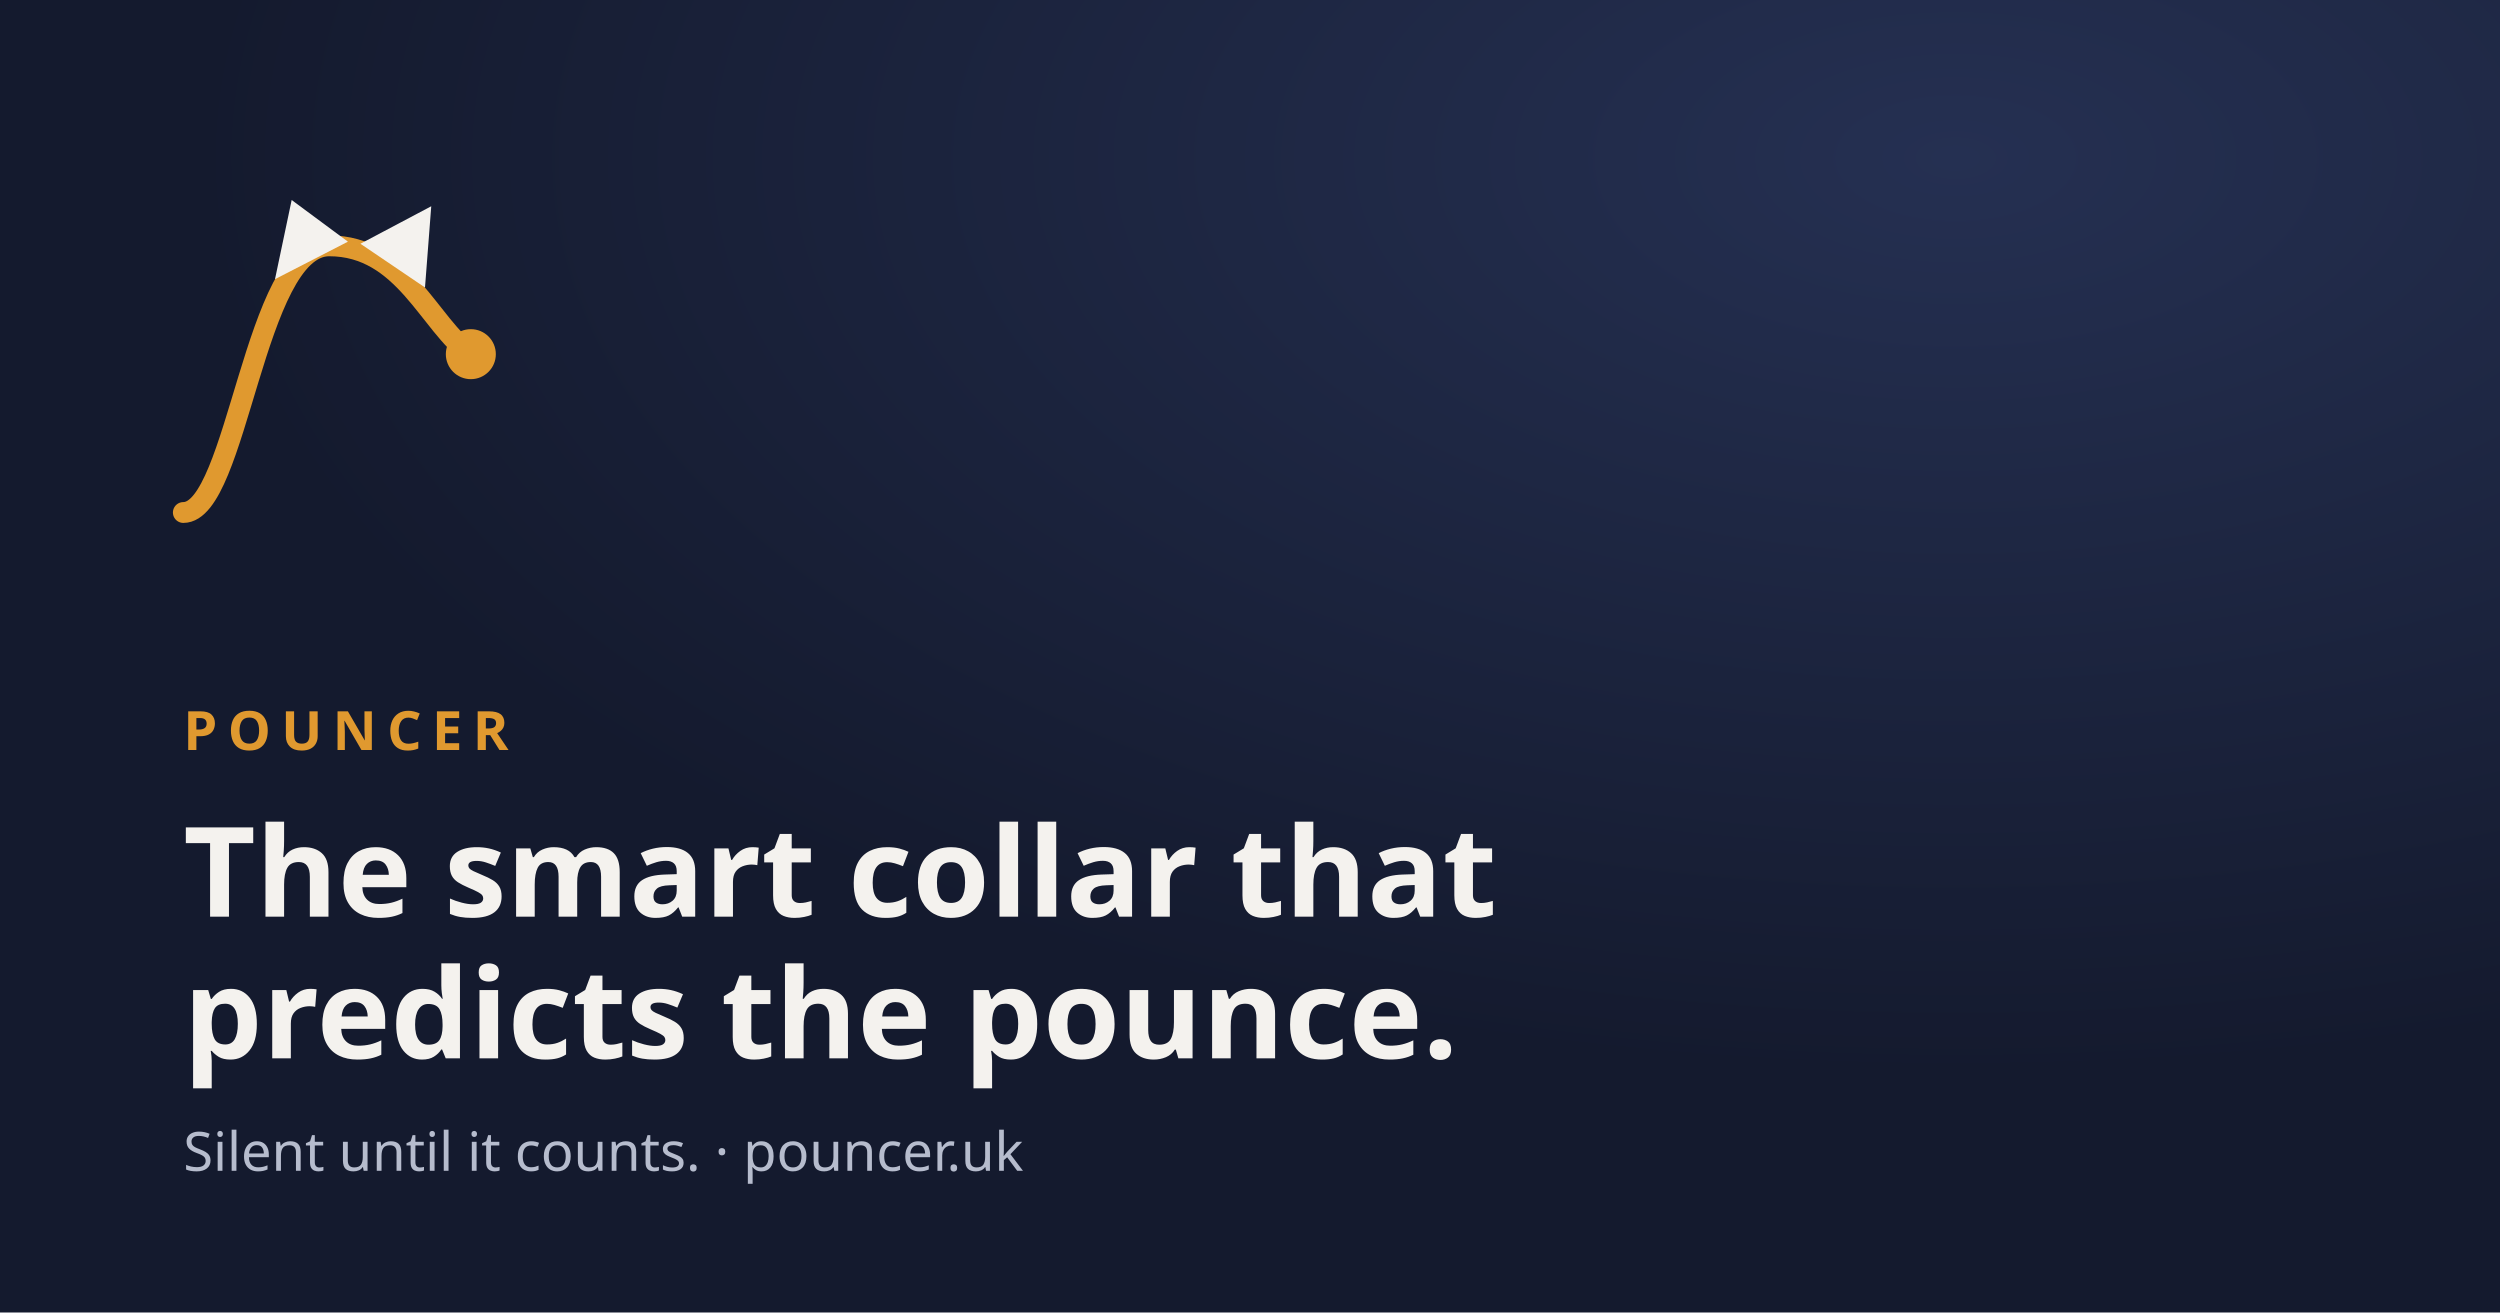
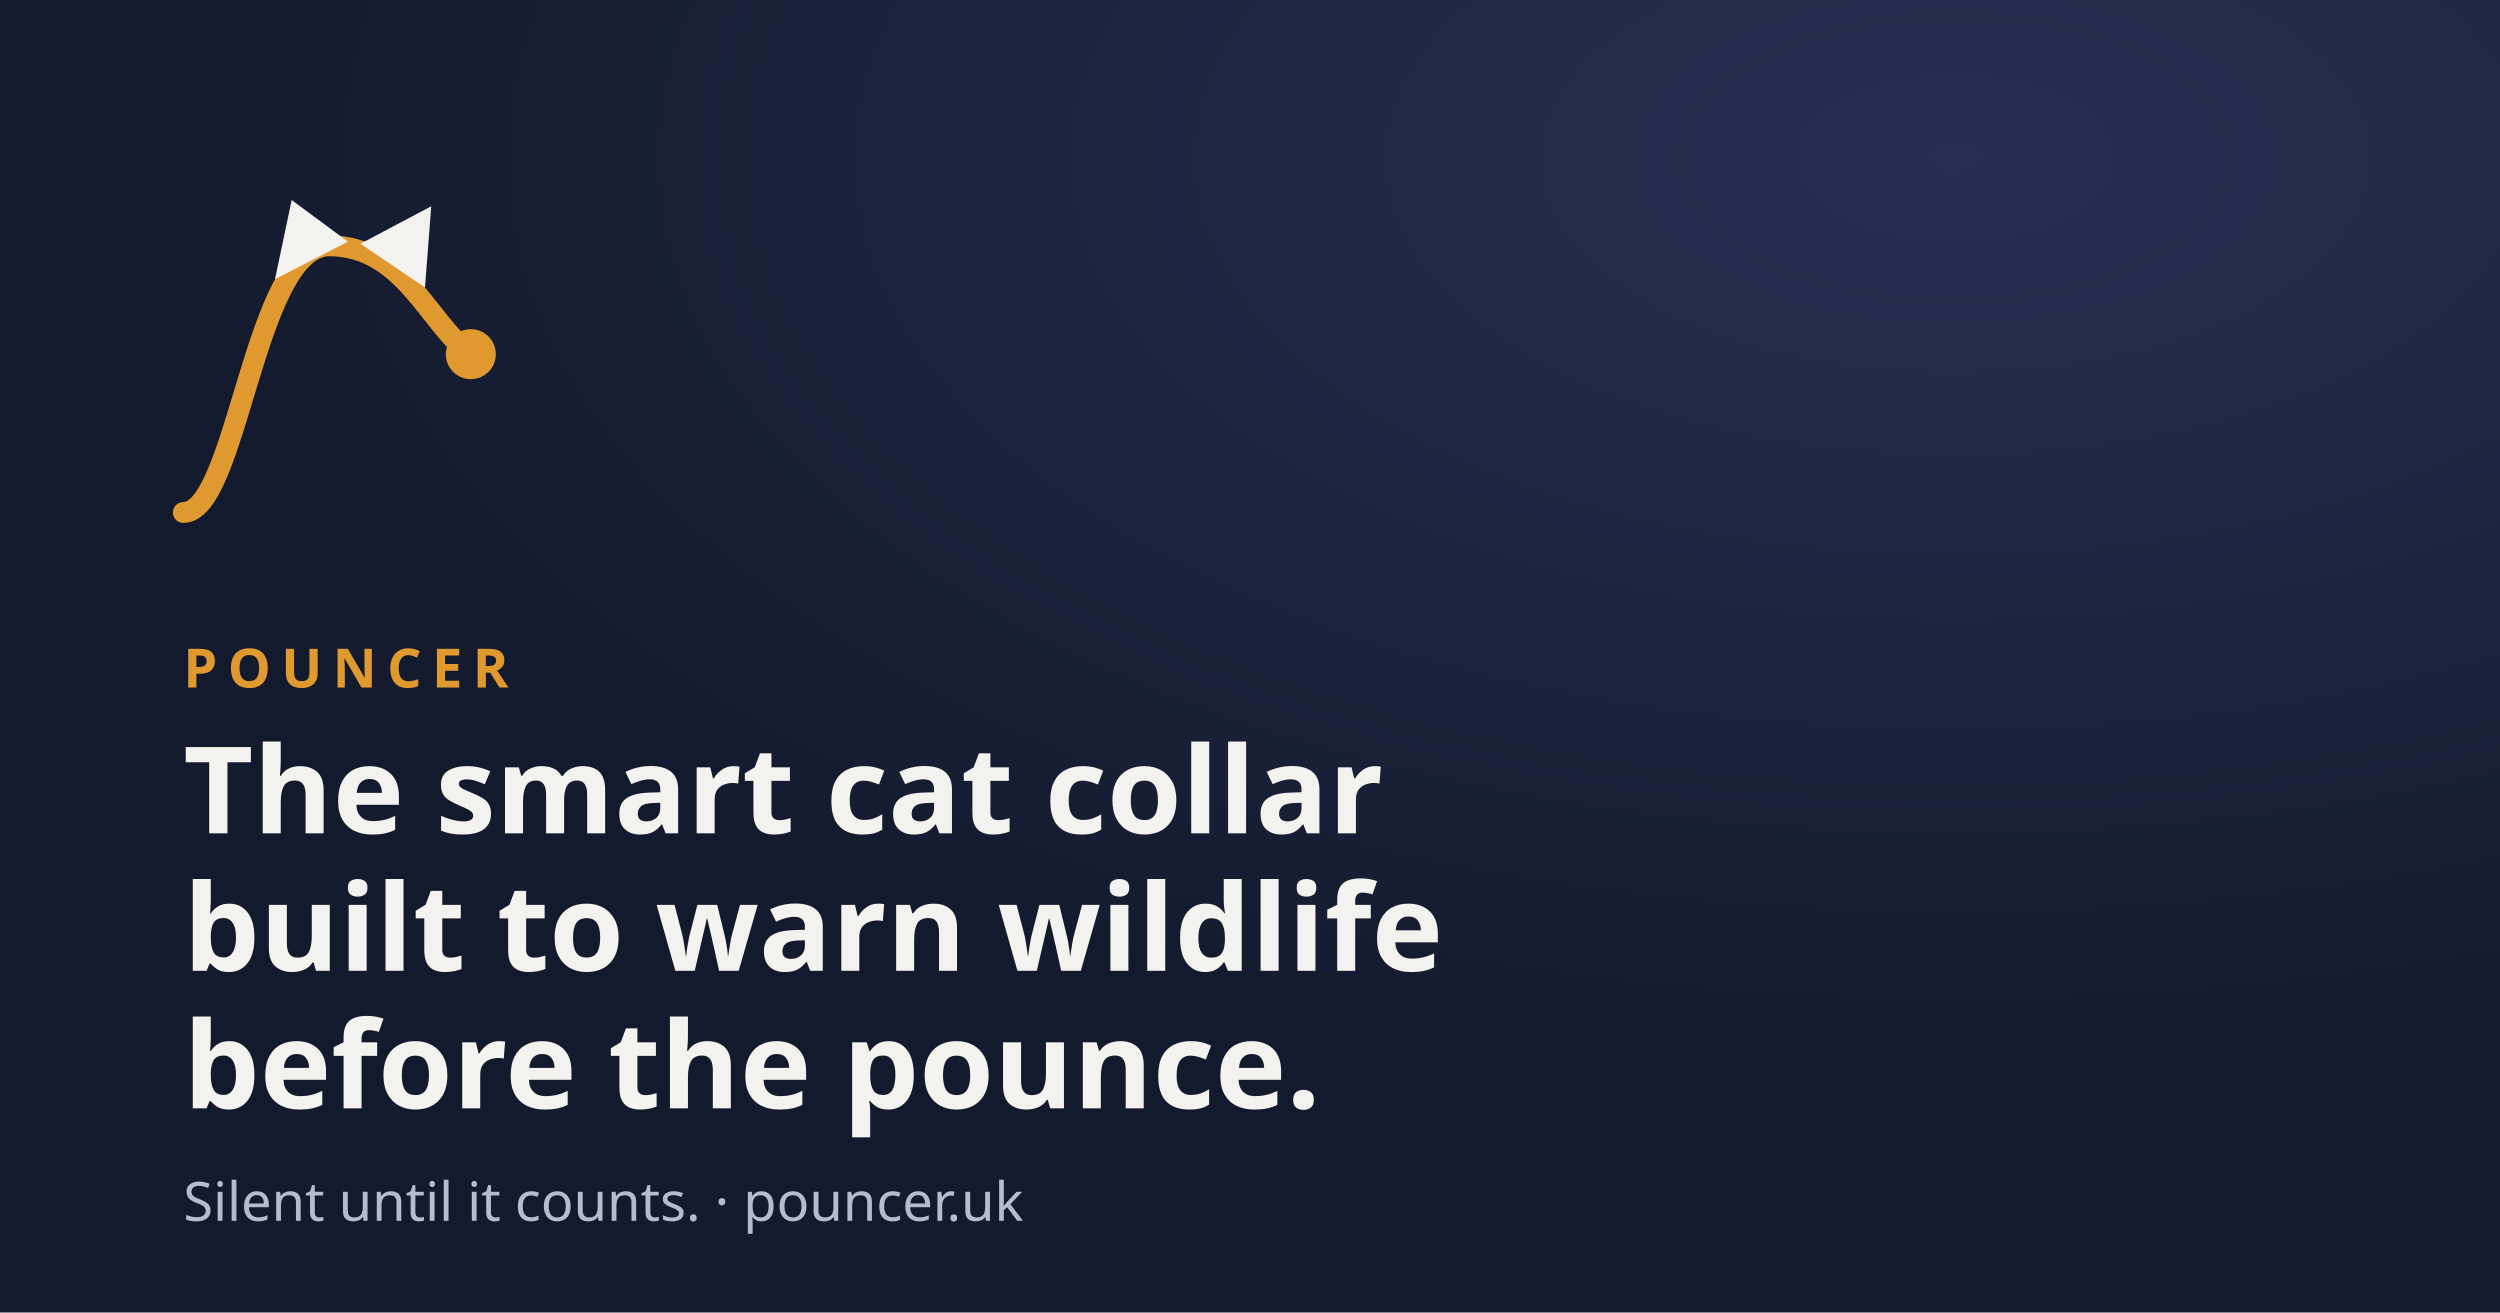
- <svg xmlns="http://www.w3.org/2000/svg" viewBox="0 0 1200 630" role="img" aria-label="Pouncer — the smart collar that predicts the pounce.">
+ <svg xmlns="http://www.w3.org/2000/svg" viewBox="0 0 1200 630" role="img" aria-label="Pouncer — the smart cat collar built to warn wildlife before the pounce.">
  <defs>
    <radialGradient id="card-glow" cx="0.78" cy="0.12" r="0.7">
      <stop offset="0" stop-color="#253052" />
      <stop offset="1" stop-color="#141a2e" />
    </radialGradient>
  </defs>
  <rect width="1200" height="630" fill="url(#card-glow)" />
  <g transform="translate(88 96)">
    <path d="M0 150 C 26 150, 34 22, 70 22 C 106 22, 118 60, 138 74" fill="none" stroke="#e0992f" stroke-width="10" stroke-linecap="round" />
    <path d="M44 38 L52 0 L79 20 Z" fill="#f4f2ee" />
    <path d="M85 21 L119 3 L116 42 Z" fill="#f4f2ee" />
    <circle cx="138" cy="74" r="12" fill="#e0992f" />
  </g>
-   <text x="88" y="360" fill="#e0992f" font-family="system-ui, sans-serif" font-size="26" font-weight="700" letter-spacing="5">POUNCER</text>
-   <text x="88" y="440" fill="#f4f2ee" font-family="system-ui, sans-serif" font-size="60" font-weight="700">The smart collar that</text>
-   <text x="88" y="508" fill="#f4f2ee" font-family="system-ui, sans-serif" font-size="60" font-weight="700">predicts the pounce.</text>
-   <text x="88" y="562" fill="#b6bccd" font-family="system-ui, sans-serif" font-size="26">Silent until it counts. · pouncer.uk</text>
+   <text x="88" y="330" fill="#e0992f" font-family="system-ui, sans-serif" font-size="26" font-weight="700" letter-spacing="5">POUNCER</text>
+   <text x="88" y="400" fill="#f4f2ee" font-family="system-ui, sans-serif" font-size="58" font-weight="700">The smart cat collar</text>
+   <text x="88" y="466" fill="#f4f2ee" font-family="system-ui, sans-serif" font-size="58" font-weight="700">built to warn wildlife</text>
+   <text x="88" y="532" fill="#f4f2ee" font-family="system-ui, sans-serif" font-size="58" font-weight="700">before the pounce.</text>
+   <text x="88" y="586" fill="#b6bccd" font-family="system-ui, sans-serif" font-size="26">Silent until it counts. · pouncer.uk</text>
</svg>
